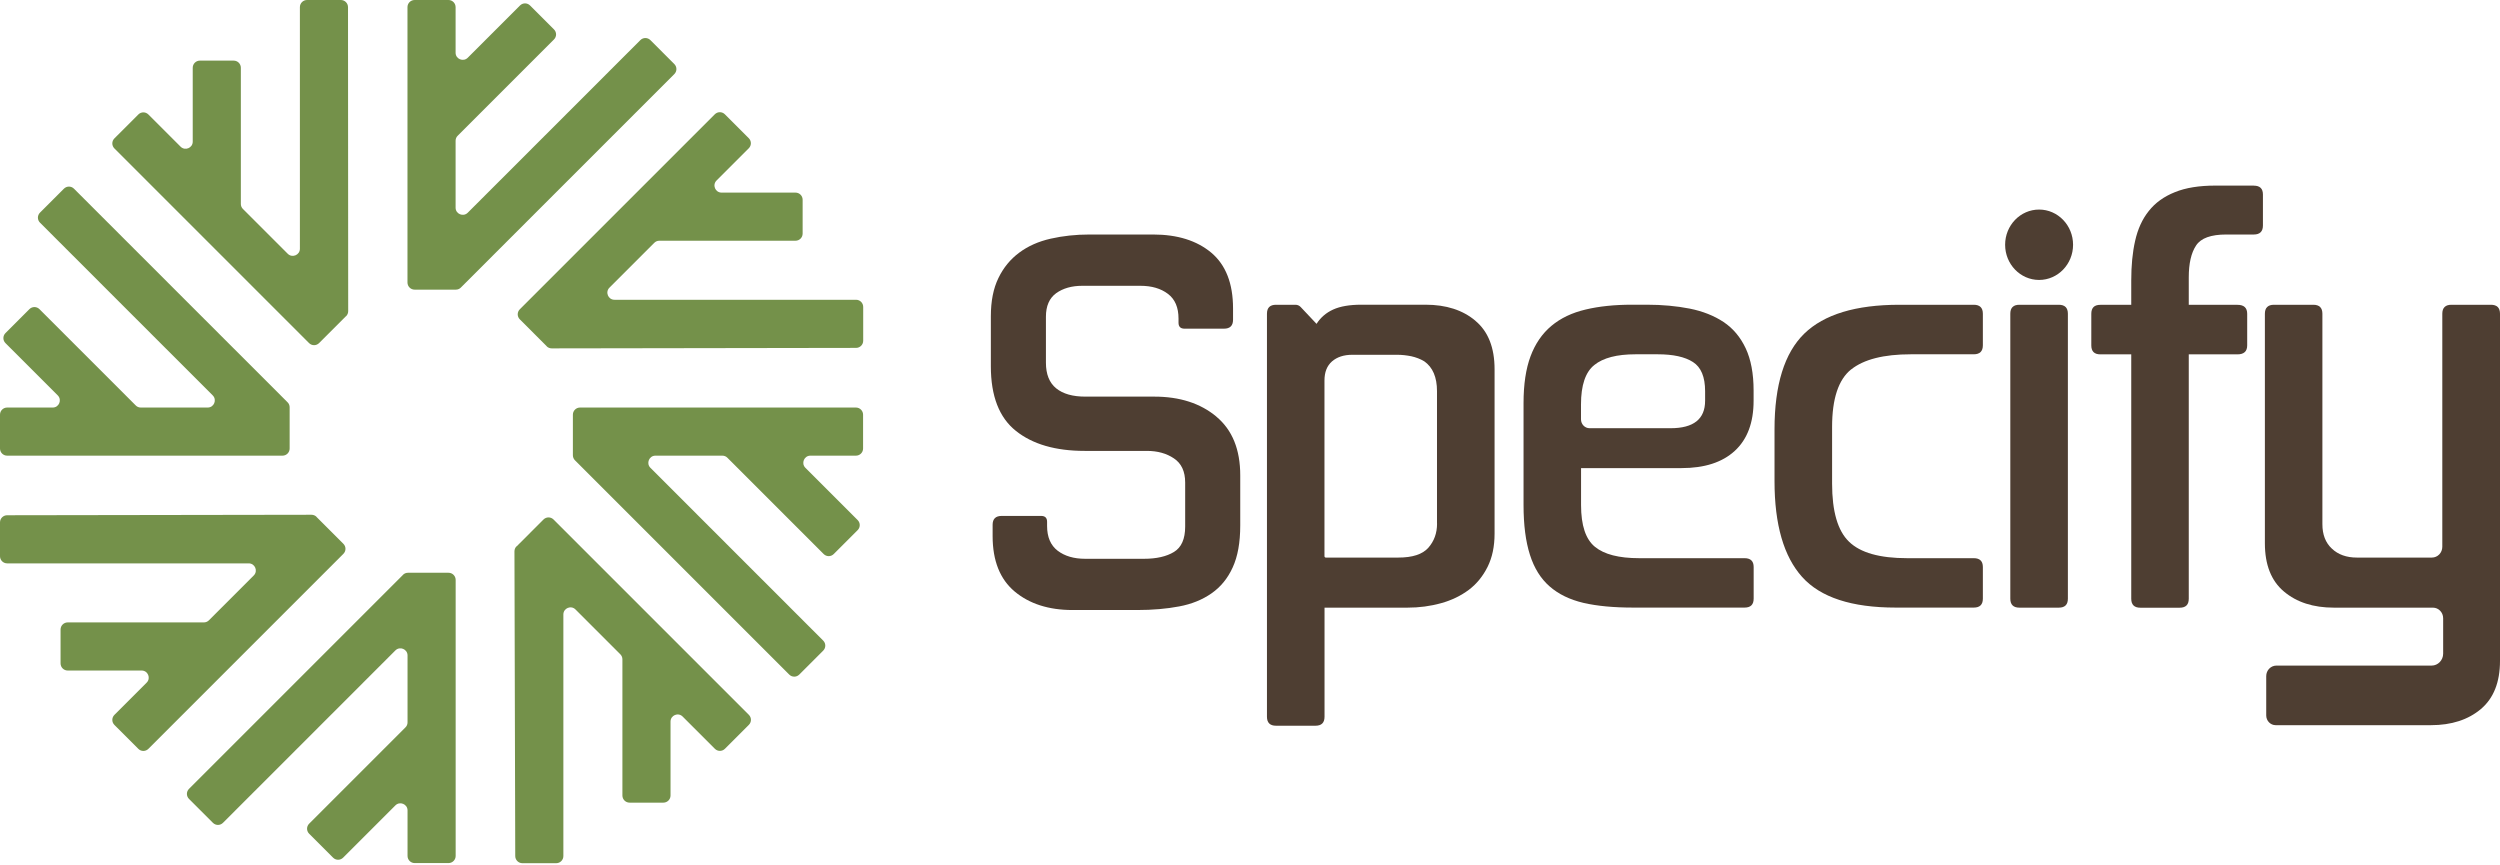
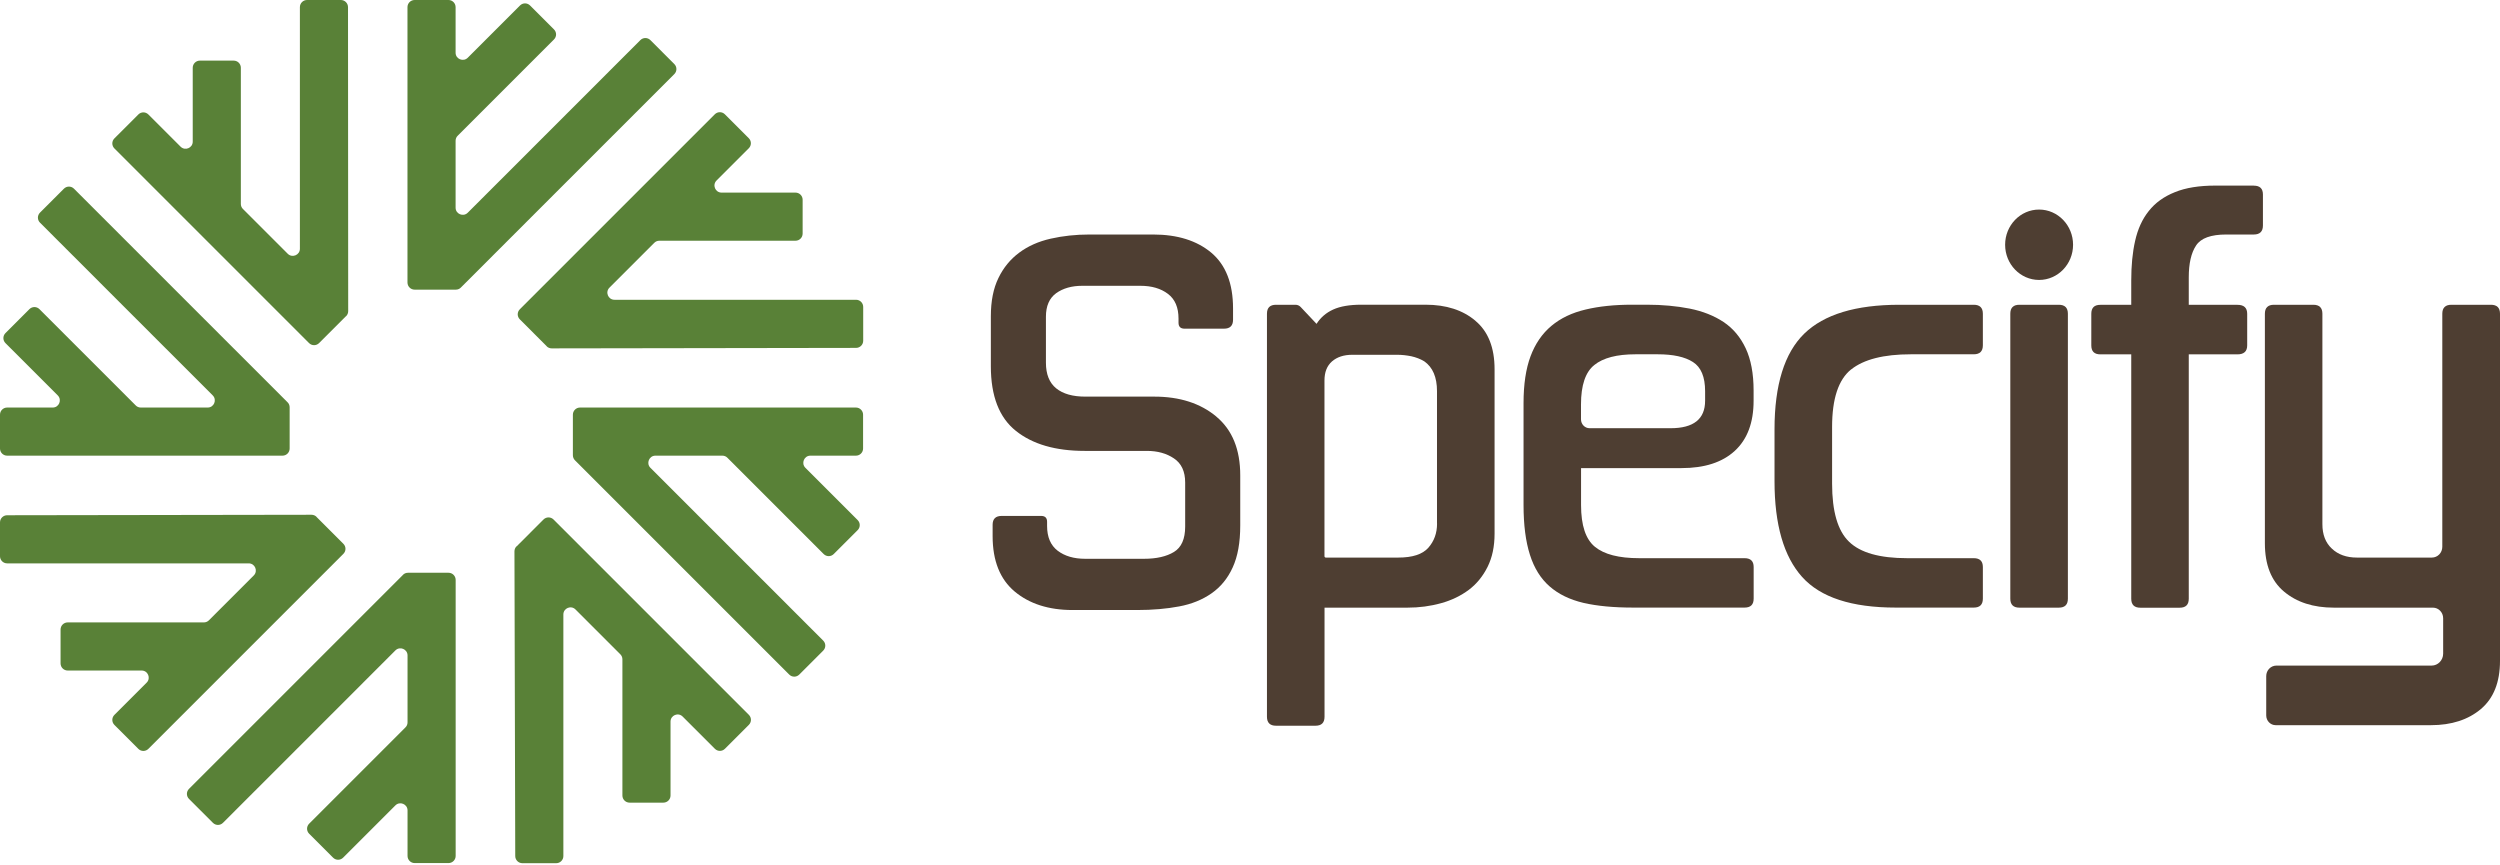
<svg xmlns="http://www.w3.org/2000/svg" id="Layer_2" version="1.1" viewBox="0 0 409.9 141.8">
  <defs>
    <style>
      .st0 {
        fill: #4e3e32;
      }

      .st1 {
-         fill: #74914a;
+         fill: #598137;
      }
    </style>
  </defs>
  <path class="st1" d="M56.73,51.84l-4.41,4.41c-.46.46-1.19.46-1.65,0l-31.91-31.91c-.46-.46-.46-1.19,0-1.65l3.92-3.92c.46-.46,1.19-.46,1.65,0l5.28,5.28c.73.73,1.99.21,1.99-.82v-12.12c0-.64.52-1.17,1.17-1.17h5.55c.64,0,1.17.52,1.17,1.17v22.33c0,.31.12.61.34.82l7.35,7.35c.73.73,1.99.21,1.99-.82V1.17c0-.64.52-1.17,1.17-1.17h5.55c.64,0,1.16.52,1.17,1.16l.03,49.85c0,.31-.12.61-.34.83h-.02,0ZM75.57,47.14L110.56,12.15c.46-.46.46-1.19,0-1.65l-3.92-3.92c-.46-.46-1.19-.46-1.65,0l-28.3,28.3c-.73.73-1.99.21-1.99-.82v-10.98c0-.31.12-.61.34-.82l15.79-15.79c.46-.46.46-1.19,0-1.65l-3.92-3.92c-.46-.46-1.19-.46-1.65,0l-8.57,8.57c-.73.73-1.99.21-1.99-.82V1.17c0-.64-.52-1.17-1.17-1.17h-5.55c-.64,0-1.17.52-1.17,1.17v45.15c0,.64.52,1.17,1.17,1.17h6.76c.31,0,.61-.12.82-.34h0ZM47.14,65.95L12.13,30.94c-.46-.46-1.19-.46-1.65,0l-3.92,3.92c-.46.46-.46,1.19,0,1.65l28.32,28.32c.73.73.21,1.99-.82,1.99h-10.98c-.31,0-.61-.12-.82-.34l-15.79-15.79c-.46-.46-1.19-.46-1.65,0l-3.92,3.92c-.46.46-.46,1.19,0,1.65l8.57,8.57c.73.73.21,1.99-.82,1.99H1.17c-.64,0-1.17.52-1.17,1.17v5.55c0,.64.52,1.17,1.17,1.17h45.15c.64,0,1.17-.52,1.17-1.17v-6.76c0-.31-.12-.61-.34-.82h0ZM89.63,56.78c.22.22.52.34.83.34l49.9-.08c.64,0,1.17-.52,1.17-1.17v-5.55c0-.64-.52-1.17-1.17-1.17h-39.61c-1.04,0-1.56-1.26-.82-1.99l7.35-7.35c.22-.22.51-.34.82-.34h22.33c.64,0,1.17-.52,1.17-1.17v-5.55c0-.64-.52-1.17-1.17-1.17h-12.12c-1.04,0-1.56-1.26-.82-1.99l5.28-5.28c.46-.46.46-1.19,0-1.65l-3.92-3.92c-.46-.46-1.19-.46-1.65,0l-31.97,31.97c-.46.46-.46,1.19,0,1.65l4.41,4.41h0ZM51.9,84.74c-.22-.22-.52-.34-.83-.34l-49.9.08c-.64,0-1.17.52-1.17,1.17v5.55c0,.64.52,1.17,1.17,1.17h39.61c1.04,0,1.56,1.26.82,1.99l-7.35,7.35c-.22.22-.51.34-.82.34H11.1c-.64,0-1.17.52-1.17,1.17v5.55c0,.64.52,1.17,1.17,1.17h12.12c1.04,0,1.56,1.26.82,1.99l-5.28,5.28c-.46.46-.46,1.19,0,1.65l3.92,3.92c.46.46,1.19.46,1.65,0l31.97-31.97c.46-.46.46-1.19,0-1.65l-4.41-4.41h.01ZM140.36,66.82h-45.26c-.64,0-1.17.52-1.17,1.17v6.65c0,.31.12.61.34.83l35.13,35.13c.46.46,1.19.46,1.65,0l3.92-3.92c.46-.46.46-1.19,0-1.65l-28.33-28.33c-.73-.73-.21-1.99.82-1.99h10.98c.31,0,.61.12.82.34l15.79,15.79c.46.46,1.19.46,1.65,0l3.92-3.92c.46-.46.46-1.19,0-1.65l-8.57-8.57c-.73-.73-.21-1.99.82-1.99h7.47c.64,0,1.17-.52,1.17-1.17v-5.55c0-.64-.52-1.17-1.17-1.17,0,0,.02,0,.02,0ZM66.06,94.27l-35.07,35.07c-.46.46-.46,1.19,0,1.65l3.92,3.92c.46.46,1.19.46,1.65,0l28.27-28.27c.73-.73,1.99-.21,1.99.82v10.98c0,.31-.12.61-.34.82l-15.79,15.79c-.46.46-.46,1.19,0,1.65l3.92,3.92c.46.46,1.19.46,1.65,0l8.57-8.57c.73-.73,1.99-.21,1.99.82v7.47c0,.64.52,1.17,1.17,1.17h5.55c.64,0,1.17-.52,1.17-1.17v-45.26c0-.64-.52-1.17-1.17-1.17h-6.65c-.31,0-.61.12-.82.34v.02h-.01ZM84.69,89.57c-.22.22-.34.52-.34.83l.13,49.96c0,.64.52,1.17,1.17,1.17h5.55c.64,0,1.17-.52,1.17-1.17v-39.61c0-1.04,1.26-1.56,1.99-.82l7.35,7.35c.22.22.34.51.34.82v22.33c0,.64.52,1.17,1.17,1.17h5.55c.64,0,1.17-.52,1.17-1.17v-12.12c0-1.04,1.26-1.56,1.99-.82l5.28,5.28c.46.46,1.19.46,1.65,0l3.92-3.92c.46-.46.46-1.19,0-1.65l-32.02-32.02c-.46-.46-1.19-.46-1.65,0l-4.4,4.4h-.02,0Z" />
  <g>
    <path class="st0" d="M199.43,68.3c-2.62-2.18-6.01-3.27-10.17-3.27h-11.33c-2.05,0-3.64-.45-4.76-1.36-1.13-.92-1.68-2.32-1.68-4.21v-7.53c0-1.76.56-3.04,1.68-3.86,1.13-.8,2.54-1.21,4.27-1.21h9.53c1.86,0,3.36.44,4.52,1.32,1.17.88,1.74,2.23,1.74,4.06v.68c0,.65.34.97.99.97h6.46c.99,0,1.49-.48,1.49-1.47v-1.85c0-4.11-1.2-7.15-3.58-9.15-2.38-1.98-5.55-2.97-9.53-2.97h-10.42c-2.25,0-4.37.23-6.36.68s-3.71,1.21-5.16,2.29c-1.46,1.08-2.6,2.47-3.42,4.17-.83,1.7-1.24,3.77-1.24,6.26v8.21c0,4.88,1.37,8.42,4.12,10.6,2.73,2.18,6.49,3.27,11.27,3.27h10.22c1.72,0,3.2.41,4.41,1.23,1.23.82,1.84,2.14,1.84,3.95v7.24c0,2.01-.61,3.41-1.84,4.15-1.21.74-2.86,1.12-4.91,1.12h-9.63c-1.86,0-3.36-.44-4.52-1.32-1.15-.88-1.74-2.23-1.74-4.06v-.68c0-.65-.32-.97-.99-.97h-6.45c-.99,0-1.49.48-1.49,1.45v1.86c0,4.04,1.21,7.07,3.62,9.09,2.41,2.01,5.57,3.03,9.49,3.03h10.61c2.51,0,4.81-.2,6.86-.59,2.06-.38,3.83-1.11,5.32-2.15,1.48-1.03,2.65-2.45,3.46-4.24.83-1.8,1.24-4.09,1.24-6.89v-8.21c0-4.24-1.3-7.45-3.92-9.63h0Z" />
    <path class="st0" d="M275.7,76.75c3.77,0,6.69-.94,8.74-2.83s3.08-4.62,3.08-8.21v-1.67c0-2.8-.44-5.11-1.3-6.94-.86-1.82-2.06-3.26-3.62-4.3-1.55-1.03-3.41-1.77-5.55-2.2-2.15-.42-4.49-.64-7-.64h-2.48c-2.84,0-5.38.26-7.59.79-2.22.52-4.09,1.41-5.61,2.68s-2.66,2.94-3.42,4.98c-.77,2.06-1.15,4.62-1.15,7.68v16.71c0,3.27.35,5.98,1.05,8.17.69,2.18,1.77,3.91,3.23,5.18,1.45,1.27,3.3,2.17,5.55,2.7,2.25.52,4.97.77,8.14.77h18.27c.99,0,1.49-.48,1.49-1.47v-5.18c0-.97-.5-1.45-1.49-1.45h-17.28c-3.32,0-5.73-.62-7.25-1.86s-2.28-3.51-2.28-6.85v-6.06h16.47ZM259.22,66.3c0-3.14.73-5.29,2.18-6.45,1.46-1.18,3.71-1.76,6.75-1.76h3.67c2.51,0,4.44.42,5.76,1.27,1.33.85,1.99,2.44,1.99,4.79v1.56c0,3-1.89,4.5-5.66,4.5h-13.28c-.78,0-1.41-.65-1.41-1.46v-2.45Z" />
    <path class="st0" d="M303.52,60.57c2.08-1.65,5.33-2.48,9.78-2.48h10.32c.99,0,1.49-.5,1.49-1.47v-5.18c0-.98-.5-1.47-1.49-1.47h-12.2c-7.15,0-12.35,1.58-15.6,4.74-3.24,3.17-4.87,8.39-4.87,15.69v8.5c0,7.1,1.51,12.33,4.52,15.69,3.01,3.36,8.13,5.03,15.35,5.03h12.8c.99,0,1.49-.48,1.49-1.47v-5.18c0-.97-.5-1.45-1.49-1.45h-10.92c-4.5,0-7.67-.89-9.53-2.7-1.86-1.79-2.78-4.97-2.78-9.53v-9.29c0-4.62,1.04-7.77,3.13-9.44h0Z" />
    <path class="st0" d="M337.56,49.97h-6.46c-.99,0-1.49.48-1.49,1.47v46.72c0,.98.5,1.47,1.49,1.47h6.46c.99,0,1.49-.48,1.49-1.47v-46.72c0-.98-.5-1.47-1.49-1.47Z" />
    <path class="st0" d="M369.54,30.43h-6.3c-2.65,0-4.87.35-6.65,1.08-1.78.71-3.22,1.74-4.27,3.08-1.07,1.33-1.81,2.97-2.24,4.88-.44,1.92-.64,4.09-.64,6.51v4h-5.07c-.99,0-1.48.48-1.48,1.47v5.18c0,.97.48,1.47,1.48,1.47h5.07v40.07c0,.98.5,1.47,1.49,1.47h6.45c.99,0,1.49-.48,1.49-1.47v-40.07h8c1.05,0,1.58-.5,1.58-1.47v-5.18c0-.98-.53-1.47-1.58-1.47h-8v-4.5c0-2.27.39-4.01,1.2-5.23.79-1.21,2.44-1.8,4.95-1.8h4.52c.99,0,1.49-.5,1.49-1.47v-5.09c0-.97-.5-1.45-1.49-1.45h0Z" />
    <path class="st0" d="M408.39,49.97h-6.46c-.99,0-1.49.49-1.49,1.47v38.21c0,.98-.76,1.77-1.71,1.77h-12.29c-1.71,0-3.08-.49-4.11-1.47-1.04-.97-1.55-2.3-1.55-4v-34.51c0-.98-.5-1.47-1.49-1.47h-6.45c-.99,0-1.49.49-1.49,1.47v37.63c0,3.53,1.04,6.17,3.13,7.92,2.09,1.76,4.81,2.64,8.19,2.64h16.23c.93,0,1.68.78,1.68,1.74v5.8c0,1.08-.85,1.96-1.89,1.96h-25.48c-.91.02-1.64.78-1.64,1.73v6.44c0,.88.69,1.6,1.55,1.6h25.45c3.38,0,6.11-.89,8.2-2.65,2.08-1.76,3.13-4.39,3.13-7.91v-56.9c0-.98-.5-1.47-1.49-1.47h-.02Z" />
    <path class="st0" d="M241.92,52.6c-2.08-1.76-4.81-2.64-8.19-2.64h-10.52c-1.91,0-3.46.26-4.62.79-1.15.52-2.06,1.3-2.73,2.35l-2.6-2.76c-.22-.24-.53-.37-.85-.37h-3.19c-.99,0-1.49.48-1.49,1.47v66.08c0,.98.5,1.47,1.49,1.47h6.46c.99,0,1.49-.48,1.49-1.47v-17.89h13.59c1.93,0,3.76-.24,5.51-.73,1.75-.48,3.27-1.23,4.57-2.2,1.29-.98,2.31-2.24,3.07-3.77.76-1.53,1.14-3.33,1.14-5.42v-26.98c0-3.51-1.04-6.17-3.13-7.92h0ZM235.62,85.84c0,1.58-.48,2.89-1.43,3.97-.96,1.08-2.6,1.61-4.93,1.61h-11.89c-.11,0-.21-.1-.21-.22v-28.81c0-1.38.41-2.41,1.24-3.14.82-.71,1.93-1.08,3.32-1.08h7.35c.79,0,1.56.09,2.32.24.76.17,1.48.44,2.13.83,1.4.98,2.09,2.61,2.09,4.89v21.71h0Z" />
    <ellipse class="st0" cx="334.33" cy="40.13" rx="5.57" ry="5.77" />
  </g>
</svg>
